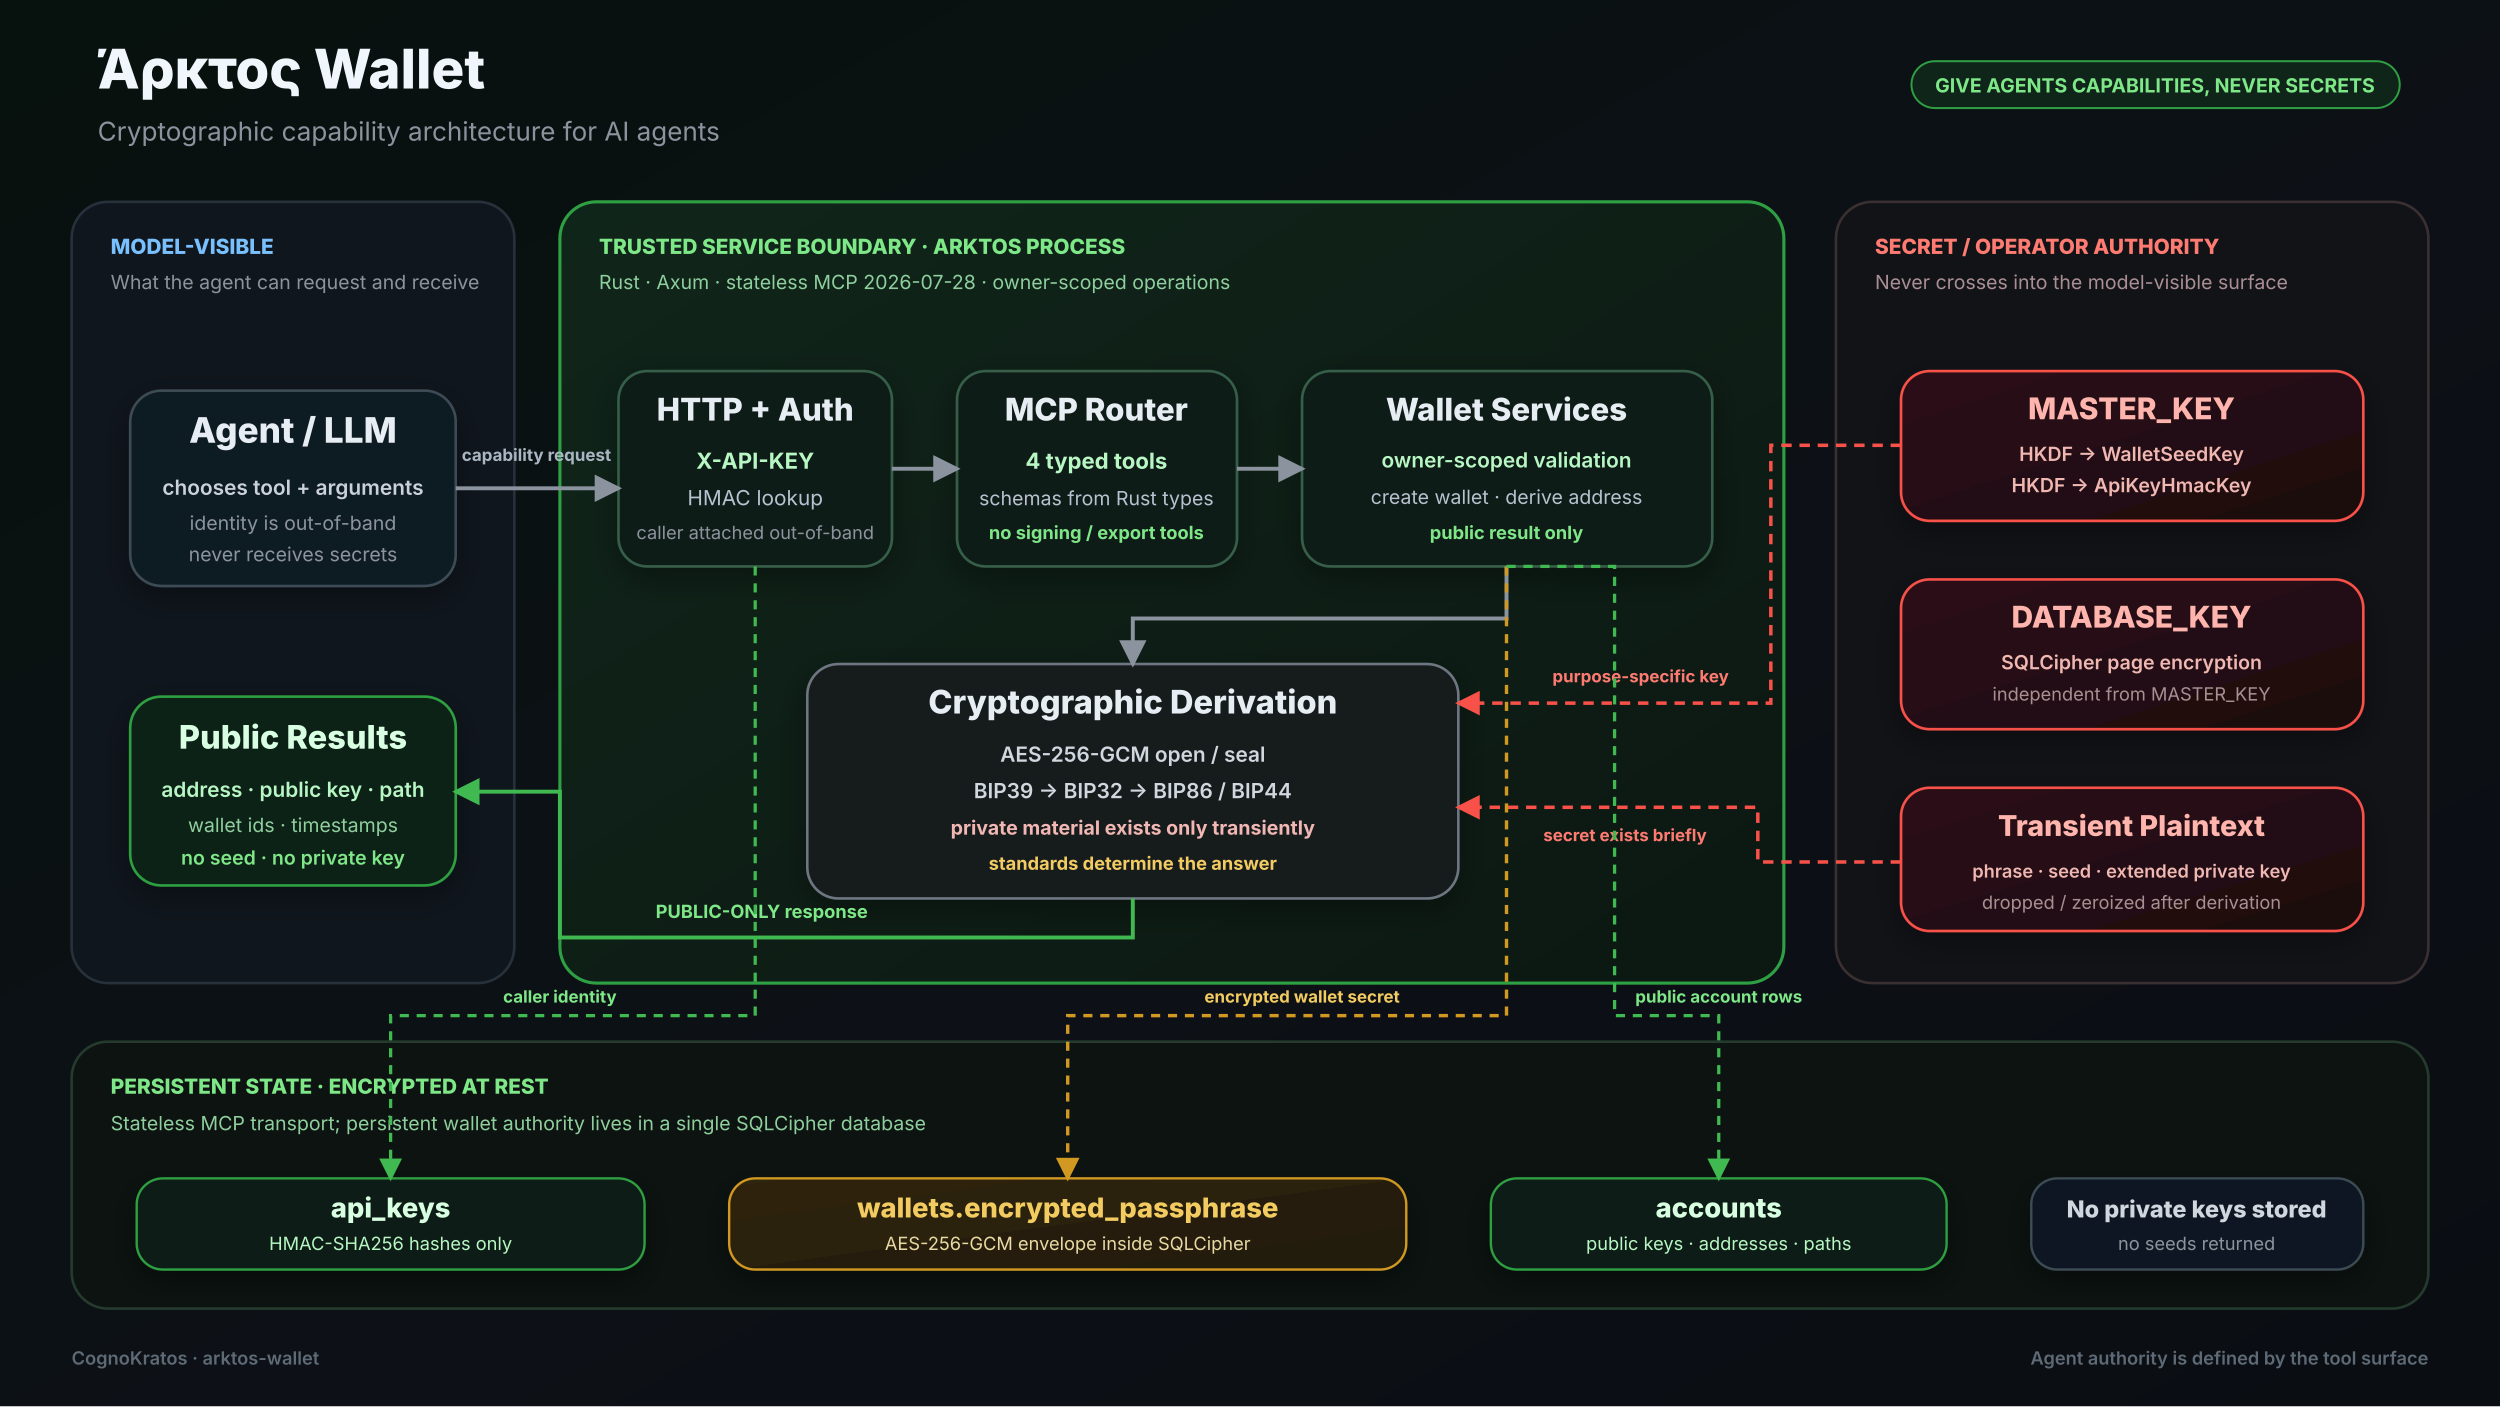
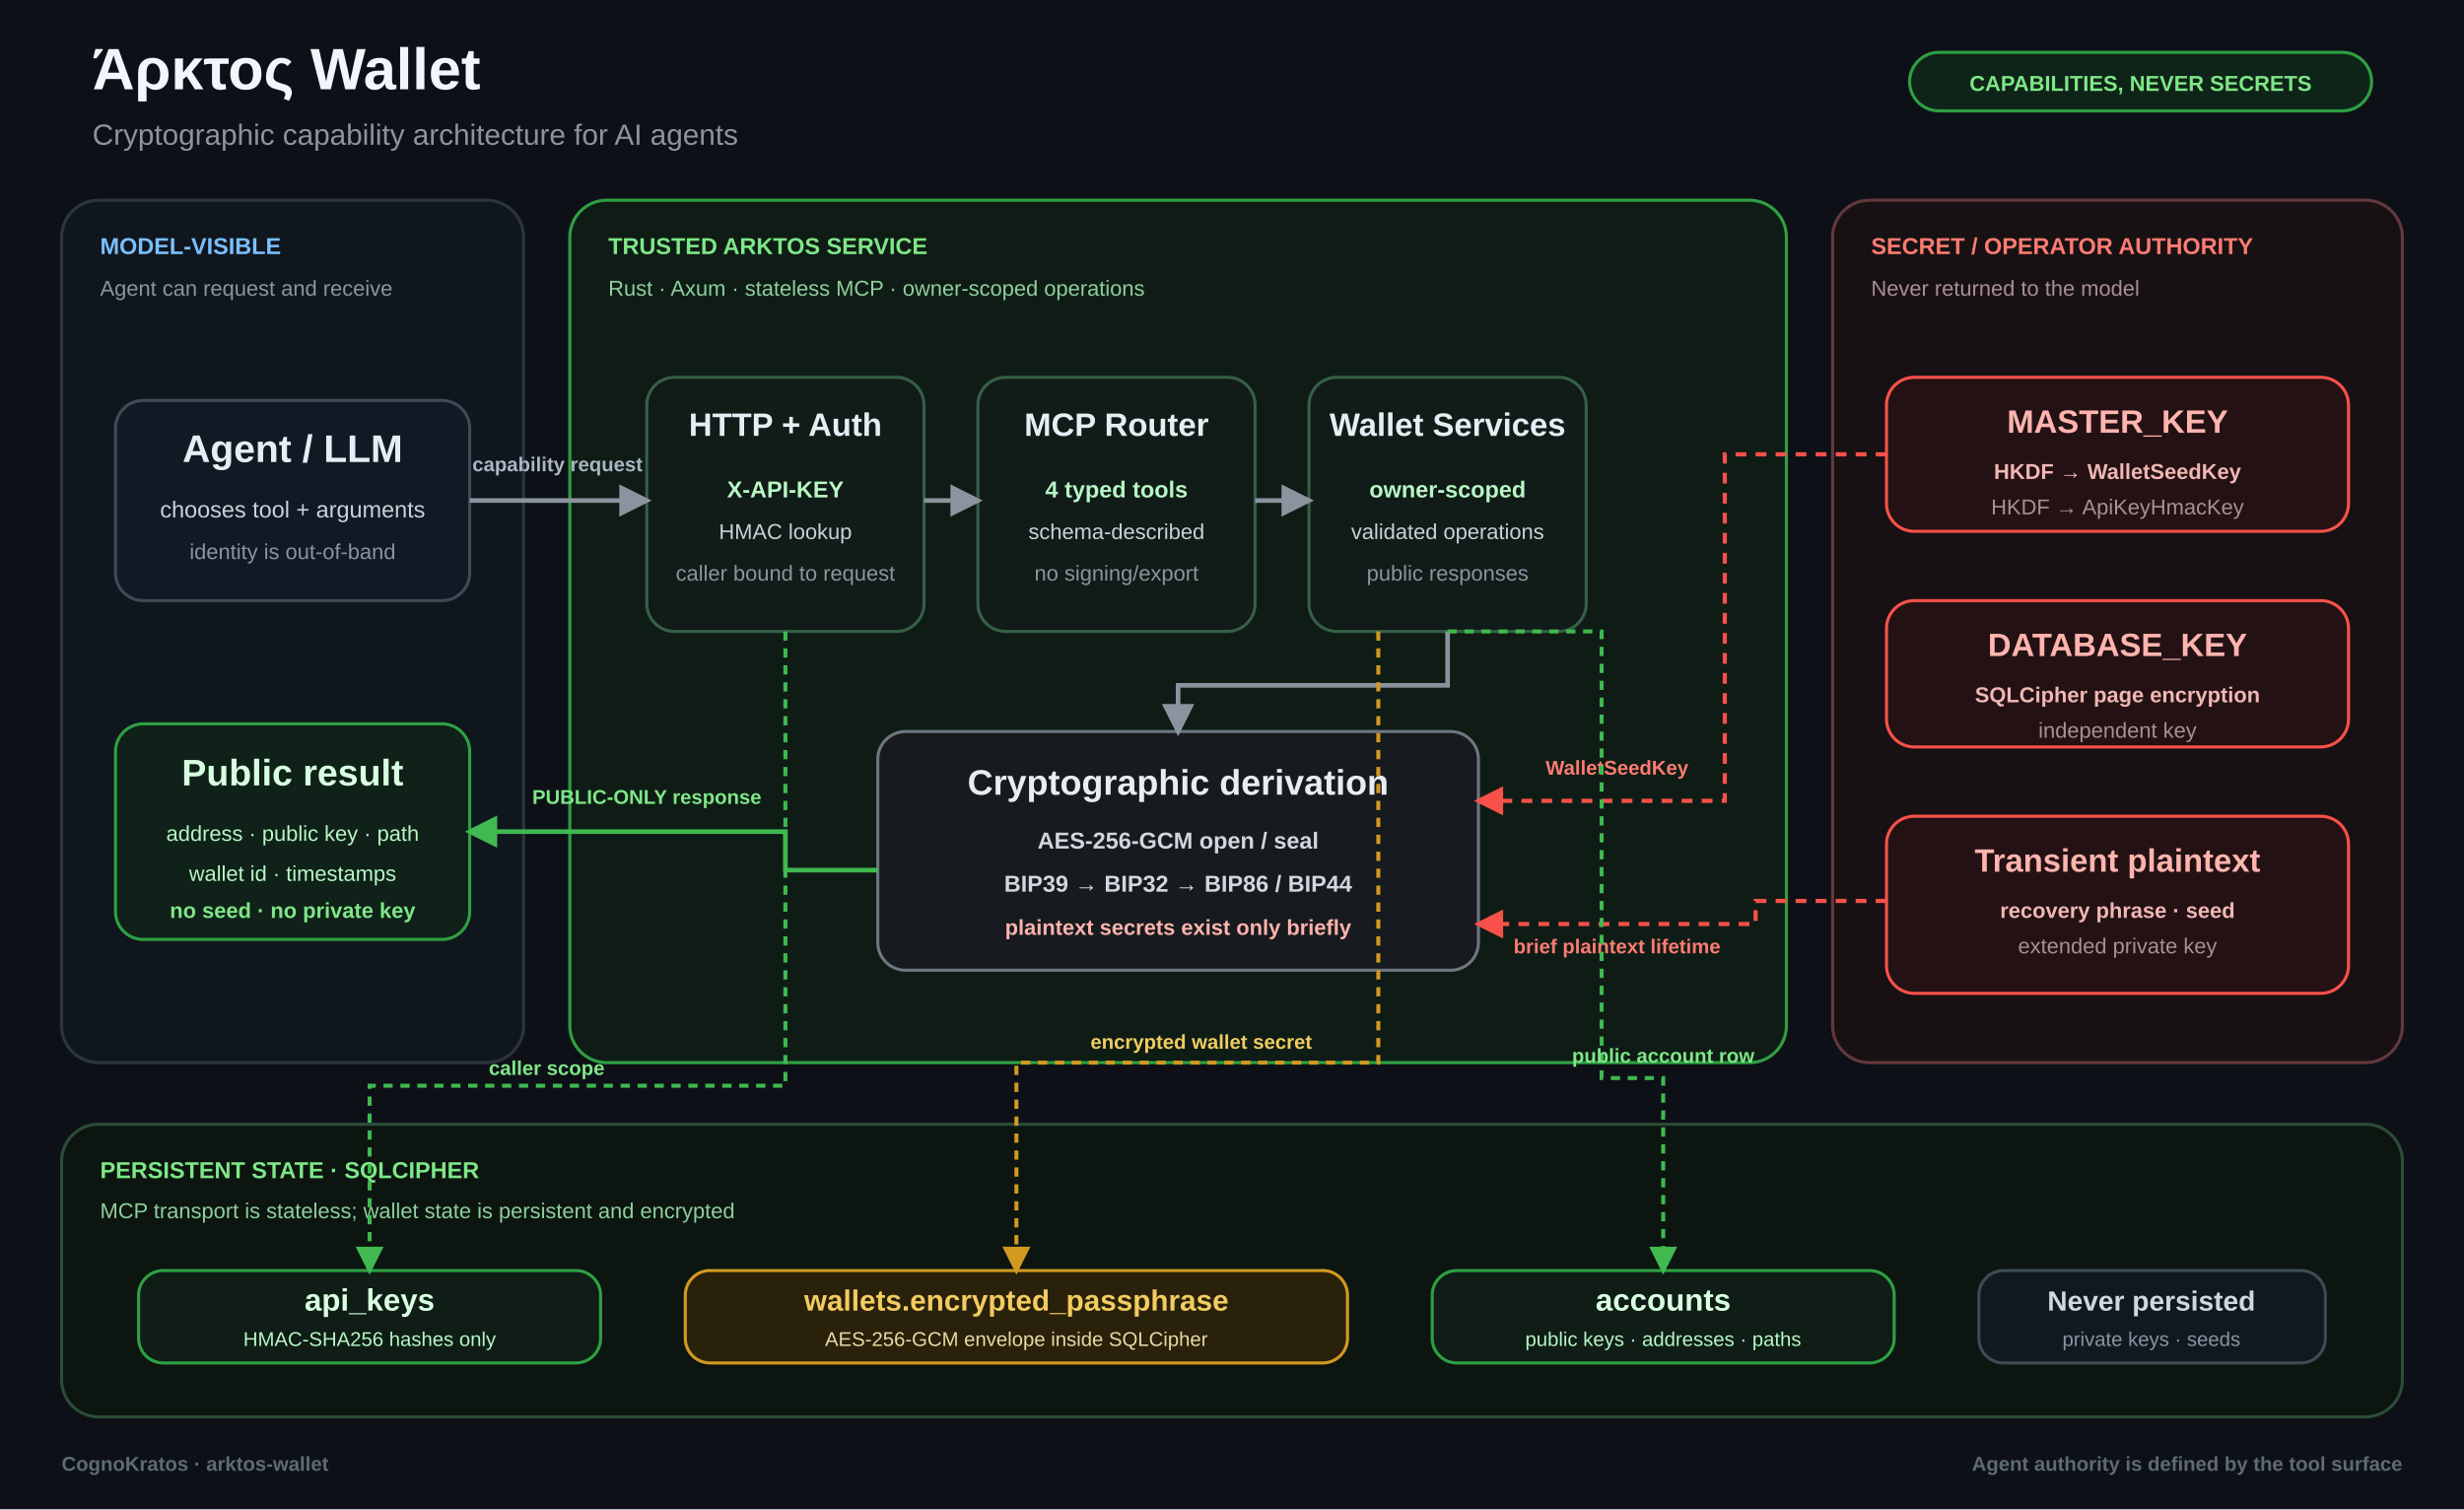
- <svg xmlns="http://www.w3.org/2000/svg" width="1920" height="1080" viewBox="0 0 1920 1080">
+ <svg xmlns="http://www.w3.org/2000/svg" width="1600" height="980" viewBox="0 0 1600 980">
  <defs>
-     <linearGradient id="bg" x1="0" y1="0" x2="1" y2="1">
-       <stop offset="0%" stop-color="#07110D" />
-       <stop offset="55%" stop-color="#0D1117" />
-       <stop offset="100%" stop-color="#0A0E13" />
-     </linearGradient>
-     <linearGradient id="trusted" x1="0" y1="0" x2="1" y2="1">
-       <stop offset="0%" stop-color="#10251A" />
-       <stop offset="100%" stop-color="#0C1812" />
-     </linearGradient>
-     <linearGradient id="secret" x1="0" y1="0" x2="1" y2="1">
-       <stop offset="0%" stop-color="#2B1115" />
-       <stop offset="100%" stop-color="#1D0D10" />
-     </linearGradient>
-     <linearGradient id="sealed" x1="0" y1="0" x2="1" y2="1">
-       <stop offset="0%" stop-color="#302509" />
-       <stop offset="100%" stop-color="#211A08" />
-     </linearGradient>
-     <filter id="sh" x="-20%" y="-20%" width="140%" height="150%">
-       <feDropShadow dx="0" dy="8" stdDeviation="12" flood-color="#000" flood-opacity=".35" />
-     </filter>
-     <marker id="gray" viewBox="0 0 10 10" refX="8.7" refY="5" markerWidth="7" markerHeight="7" orient="auto">
-       <path d="M0 0L10 5L0 10z" fill="#8B949E" />
+     <marker id="arrow" viewBox="0 0 10 10" refX="8.5" refY="5" markerWidth="7" markerHeight="7" orient="auto">
+       <path d="M0 0 L10 5 L0 10 Z" fill="#8B949E" />
    </marker>
-     <marker id="green" viewBox="0 0 10 10" refX="8.7" refY="5" markerWidth="7" markerHeight="7" orient="auto">
-       <path d="M0 0L10 5L0 10z" fill="#3FB950" />
+     <marker id="green" viewBox="0 0 10 10" refX="8.5" refY="5" markerWidth="7" markerHeight="7" orient="auto">
+       <path d="M0 0 L10 5 L0 10 Z" fill="#3FB950" />
    </marker>
-     <marker id="gold" viewBox="0 0 10 10" refX="8.7" refY="5" markerWidth="7" markerHeight="7" orient="auto">
-       <path d="M0 0L10 5L0 10z" fill="#D29922" />
+     <marker id="red" viewBox="0 0 10 10" refX="8.5" refY="5" markerWidth="7" markerHeight="7" orient="auto">
+       <path d="M0 0 L10 5 L0 10 Z" fill="#F85149" />
    </marker>
-     <marker id="red" viewBox="0 0 10 10" refX="8.7" refY="5" markerWidth="7" markerHeight="7" orient="auto">
-       <path d="M0 0L10 5L0 10z" fill="#F85149" />
+     <marker id="gold" viewBox="0 0 10 10" refX="8.5" refY="5" markerWidth="7" markerHeight="7" orient="auto">
+       <path d="M0 0 L10 5 L0 10 Z" fill="#D29922" />
    </marker>
-     <style>text{font-family:Inter,Arial,sans-serif}.node{filter:url(#sh)}</style>
  </defs>
-   <rect width="1920" height="1080" fill="url(#bg)" />
-   <text x="75" y="68" font-size="42" font-weight="800" fill="#F0F6FC">Άρκτος Wallet</text>
-   <text x="75" y="108" font-size="20" fill="#8B949E">Cryptographic capability architecture for AI agents</text>
-   <rect x="1468" y="47" width="375" height="36" rx="18" fill="#10251A" stroke="#2EA043" stroke-width="1.5" />
-   <text x="1655" y="71" font-size="15" font-weight="750" fill="#7EE787" text-anchor="middle">GIVE AGENTS CAPABILITIES, NEVER SECRETS</text>
-   <rect x="55" y="155" width="340" height="600" rx="28" fill="#10161D" stroke="#27313B" stroke-width="2" />
-   <text x="85" y="195" font-size="16" font-weight="800" fill="#79C0FF">MODEL-VISIBLE</text>
-   <text x="85" y="222" font-size="15" fill="#8B949E">What the agent can request and receive</text>
-   <g class="node">
-     <rect x="100" y="300" width="250" height="150" rx="24" fill="#111A24" stroke="#3D4B55" stroke-width="2" />
-     <text x="225" y="340" font-size="27" font-weight="780" fill="#E6EDF3" text-anchor="middle">Agent / LLM</text>
-     <text x="225" y="380" font-size="16" font-weight="560" fill="#C9D1D9" text-anchor="middle">chooses tool + arguments</text>
-     <text x="225" y="407" font-size="15" fill="#8B949E" text-anchor="middle">identity is out-of-band</text>
-     <text x="225" y="431" font-size="15" fill="#8B949E" text-anchor="middle">never receives secrets</text>
-   </g>
-   <g class="node">
-     <rect x="100" y="535" width="250" height="145" rx="24" fill="#0F2118" stroke="#2EA043" stroke-width="2" />
-     <text x="225" y="575" font-size="25" font-weight="780" fill="#D8FFE1" text-anchor="middle">Public Results</text>
-     <text x="225" y="612" font-size="16" font-weight="560" fill="#B7F7C4" text-anchor="middle">address · public key · path</text>
-     <text x="225" y="639" font-size="15" fill="#8ECF9D" text-anchor="middle">wallet ids · timestamps</text>
-     <text x="225" y="664" font-size="15" font-weight="600" fill="#7EE787" text-anchor="middle">no seed · no private key</text>
-   </g>
-   <rect x="430" y="155" width="940" height="600" rx="28" fill="url(#trusted)" stroke="#2EA043" stroke-width="2.4" />
-   <text x="460" y="195" font-size="16" font-weight="800" fill="#7EE787">TRUSTED SERVICE BOUNDARY · ARKTOS PROCESS</text>
-   <text x="460" y="222" font-size="15" fill="#8ECF9D">Rust · Axum · stateless MCP 2026-07-28 · owner-scoped operations</text>
-   <g class="node">
-     <rect x="475" y="285" width="210" height="150" rx="22" fill="#111B18" stroke="#365F48" stroke-width="2" />
-     <text x="580" y="323" font-size="24" font-weight="780" fill="#E6EDF3" text-anchor="middle">HTTP + Auth</text>
-     <text x="580" y="360" font-size="17" font-weight="650" fill="#B7F7C4" text-anchor="middle">X-API-KEY</text>
-     <text x="580" y="388" font-size="16" fill="#B6C2CF" text-anchor="middle">HMAC lookup</text>
-     <text x="580" y="414" font-size="14" fill="#8B949E" text-anchor="middle">caller attached out-of-band</text>
-   </g>
-   <g class="node">
-     <rect x="735" y="285" width="215" height="150" rx="22" fill="#111B18" stroke="#365F48" stroke-width="2" />
-     <text x="842" y="323" font-size="24" font-weight="780" fill="#E6EDF3" text-anchor="middle">MCP Router</text>
-     <text x="842" y="360" font-size="17" font-weight="650" fill="#B7F7C4" text-anchor="middle">4 typed tools</text>
-     <text x="842" y="388" font-size="15" fill="#B6C2CF" text-anchor="middle">schemas from Rust types</text>
-     <text x="842" y="414" font-size="14" font-weight="650" fill="#7EE787" text-anchor="middle">no signing / export tools</text>
-   </g>
-   <g class="node">
-     <rect x="1000" y="285" width="315" height="150" rx="22" fill="#111B18" stroke="#365F48" stroke-width="2" />
-     <text x="1157" y="323" font-size="24" font-weight="780" fill="#E6EDF3" text-anchor="middle">Wallet Services</text>
-     <text x="1157" y="359" font-size="16" font-weight="600" fill="#B7F7C4" text-anchor="middle">owner-scoped validation</text>
-     <text x="1157" y="387" font-size="15" fill="#B6C2CF" text-anchor="middle">create wallet · derive address</text>
-     <text x="1157" y="414" font-size="14" font-weight="650" fill="#7EE787" text-anchor="middle">public result only</text>
-   </g>
-   <g class="node">
-     <rect x="620" y="510" width="500" height="180" rx="24" fill="#171A1E" stroke="#6E7681" stroke-width="2" />
-     <text x="870" y="548" font-size="25" font-weight="790" fill="#E6EDF3" text-anchor="middle">Cryptographic Derivation</text>
-     <text x="870" y="585" font-size="16" font-weight="600" fill="#D0D7DE" text-anchor="middle">AES-256-GCM open / seal</text>
-     <text x="870" y="613" font-size="16" font-weight="600" fill="#D0D7DE" text-anchor="middle">BIP39 → BIP32 → BIP86 / BIP44</text>
-     <text x="870" y="641" font-size="15" font-weight="650" fill="#F0B7B3" text-anchor="middle">private material exists only transiently</text>
-     <text x="870" y="668" font-size="14" font-weight="650" fill="#F2CC60" text-anchor="middle">standards determine the answer</text>
-   </g>
-   <rect x="1410" y="155" width="455" height="600" rx="28" fill="#121317" stroke="#3A3032" stroke-width="2" />
-   <text x="1440" y="195" font-size="16" font-weight="800" fill="#FF7B72">SECRET / OPERATOR AUTHORITY</text>
-   <text x="1440" y="222" font-size="15" fill="#A98F93">Never crosses into the model-visible surface</text>
-   <g class="node">
-     <rect x="1460" y="285" width="355" height="115" rx="22" fill="url(#secret)" stroke="#F85149" stroke-width="2" />
-     <text x="1637" y="322" font-size="23" font-weight="780" fill="#FFB4AE" text-anchor="middle">MASTER_KEY</text>
-     <text x="1637" y="354" font-size="15" font-weight="600" fill="#F0B7B3" text-anchor="middle">HKDF → WalletSeedKey</text>
-     <text x="1637" y="378" font-size="15" font-weight="600" fill="#F0B7B3" text-anchor="middle">HKDF → ApiKeyHmacKey</text>
-   </g>
-   <g class="node">
-     <rect x="1460" y="445" width="355" height="115" rx="22" fill="url(#secret)" stroke="#F85149" stroke-width="2" />
-     <text x="1637" y="482" font-size="23" font-weight="780" fill="#FFB4AE" text-anchor="middle">DATABASE_KEY</text>
-     <text x="1637" y="514" font-size="15" font-weight="600" fill="#F0B7B3" text-anchor="middle">SQLCipher page encryption</text>
-     <text x="1637" y="538" font-size="14" fill="#A98F93" text-anchor="middle">independent from MASTER_KEY</text>
-   </g>
-   <g class="node">
-     <rect x="1460" y="605" width="355" height="110" rx="22" fill="url(#secret)" stroke="#F85149" stroke-width="2" />
-     <text x="1637" y="642" font-size="22" font-weight="780" fill="#FFB4AE" text-anchor="middle">Transient Plaintext</text>
-     <text x="1637" y="674" font-size="14" font-weight="600" fill="#F0B7B3" text-anchor="middle">phrase · seed · extended private key</text>
-     <text x="1637" y="698" font-size="14" fill="#A98F93" text-anchor="middle">dropped / zeroized after derivation</text>
-   </g>
-   <line x1="350" y1="375" x2="475" y2="375" stroke="#8B949E" stroke-width="3" marker-end="url(#gray)" />
-   <text x="412" y="354" font-size="13" font-weight="650" fill="#AAB6C3" text-anchor="middle">capability request</text>
-   <line x1="685" y1="360" x2="735" y2="360" stroke="#8B949E" stroke-width="3" marker-end="url(#gray)" />
-   <line x1="950" y1="360" x2="1000" y2="360" stroke="#8B949E" stroke-width="3" marker-end="url(#gray)" />
-   <path d="M1157 435L1157 475L870 475L870 510" fill="none" stroke="#8B949E" stroke-width="3" marker-end="url(#gray)" />
-   <path d="M870 690L870 720L430 720L430 608L350 608" fill="none" stroke="#3FB950" stroke-width="3" marker-end="url(#green)" />
-   <text x="585" y="705" font-size="14" font-weight="750" fill="#7EE787" text-anchor="middle">PUBLIC-ONLY response</text>
-   <path d="M1460 342L1360 342L1360 540L1120 540" fill="none" stroke="#F85149" stroke-width="2.7" stroke-dasharray="8 6" marker-end="url(#red)" />
-   <text x="1260" y="524" font-size="13" font-weight="700" fill="#FF7B72" text-anchor="middle">purpose-specific key</text>
-   <path d="M1460 662L1350 662L1350 620L1120 620" fill="none" stroke="#F85149" stroke-width="2.7" stroke-dasharray="8 6" marker-end="url(#red)" />
-   <text x="1248" y="646" font-size="13" font-weight="700" fill="#FF7B72" text-anchor="middle">secret exists briefly</text>
-   <rect x="55" y="800" width="1810" height="205" rx="28" fill="#0C1310" stroke="#243B2D" stroke-width="2" />
-   <text x="85" y="840" font-size="16" font-weight="800" fill="#7EE787">PERSISTENT STATE · ENCRYPTED AT REST</text>
-   <text x="85" y="868" font-size="15" fill="#8ECF9D">Stateless MCP transport; persistent wallet authority lives in a single SQLCipher database</text>
-   <g class="node">
-     <rect x="105" y="905" width="390" height="70" rx="20" fill="#0F1D16" stroke="#2EA043" stroke-width="1.8" />
-     <text x="300" y="935" font-size="21" font-weight="760" fill="#D8FFE1" text-anchor="middle">api_keys</text>
-     <text x="300" y="960" font-size="14" fill="#B7F7C4" text-anchor="middle">HMAC-SHA256 hashes only</text>
-   </g>
-   <g class="node">
-     <rect x="560" y="905" width="520" height="70" rx="20" fill="url(#sealed)" stroke="#D29922" stroke-width="1.8" />
-     <text x="820" y="935" font-size="21" font-weight="760" fill="#F2CC60" text-anchor="middle">wallets.encrypted_passphrase</text>
-     <text x="820" y="960" font-size="14" fill="#E8D9A5" text-anchor="middle">AES-256-GCM envelope inside SQLCipher</text>
-   </g>
-   <g class="node">
-     <rect x="1145" y="905" width="350" height="70" rx="20" fill="#0F1D16" stroke="#2EA043" stroke-width="1.8" />
-     <text x="1320" y="935" font-size="21" font-weight="760" fill="#D8FFE1" text-anchor="middle">accounts</text>
-     <text x="1320" y="960" font-size="14" fill="#B7F7C4" text-anchor="middle">public keys · addresses · paths</text>
-   </g>
-   <g class="node">
-     <rect x="1560" y="905" width="255" height="70" rx="20" fill="#101821" stroke="#3D4B55" stroke-width="1.8" />
-     <text x="1687" y="935" font-size="18" font-weight="760" fill="#D0D7DE" text-anchor="middle">No private keys stored</text>
-     <text x="1687" y="960" font-size="14" fill="#8B949E" text-anchor="middle">no seeds returned</text>
-   </g>
-   <path d="M1157 435L1157 780L820 780L820 905" fill="none" stroke="#D29922" stroke-width="2.6" stroke-dasharray="7 6" marker-end="url(#gold)" />
-   <text x="1000" y="770" font-size="13" font-weight="700" fill="#F2CC60" text-anchor="middle">encrypted wallet secret</text>
-   <path d="M1157 435L1240 435L1240 780L1320 780L1320 905" fill="none" stroke="#3FB950" stroke-width="2.5" stroke-dasharray="7 6" marker-end="url(#green)" />
-   <text x="1320" y="770" font-size="13" font-weight="700" fill="#7EE787" text-anchor="middle">public account rows</text>
-   <path d="M580 435L580 780L300 780L300 905" fill="none" stroke="#3FB950" stroke-width="2.5" stroke-dasharray="7 6" marker-end="url(#green)" />
-   <text x="430" y="770" font-size="13" font-weight="700" fill="#7EE787" text-anchor="middle">caller identity</text>
-   <text x="55" y="1048" font-size="14" font-weight="600" fill="#5E6A75">CognoKratos · arktos-wallet</text>
-   <text x="1865" y="1048" font-size="14" font-weight="600" fill="#5E6A75" text-anchor="end">Agent authority is defined by the tool surface</text>
+   <rect width="1600" height="980" fill="#0D1117" />
+   <text x="60" y="58" font-family="Arial, Helvetica, sans-serif" font-size="38" font-weight="800" fill="#F0F6FC" text-anchor="start">Άρκτος Wallet</text>
+   <text x="60" y="94" font-family="Arial, Helvetica, sans-serif" font-size="19" font-weight="400" fill="#8B949E" text-anchor="start">Cryptographic capability architecture for AI agents</text>
+   <rect x="1240" y="34" width="300" height="38" rx="19" fill="#0F2419" stroke="#2EA043" stroke-width="2" />
+   <text x="1390" y="59" font-family="Arial, Helvetica, sans-serif" font-size="14" font-weight="700" fill="#7EE787" text-anchor="middle">CAPABILITIES, NEVER SECRETS</text>
+   <rect x="40" y="130" width="300" height="560" rx="24" fill="#10161D" stroke="#2B3540" stroke-width="2" />
+   <text x="65" y="165" font-family="Arial, Helvetica, sans-serif" font-size="15" font-weight="800" fill="#79C0FF" text-anchor="start">MODEL-VISIBLE</text>
+   <text x="65" y="192" font-family="Arial, Helvetica, sans-serif" font-size="14" font-weight="400" fill="#8B949E" text-anchor="start">Agent can request and receive</text>
+   <rect x="370" y="130" width="790" height="560" rx="24" fill="#0F1C15" stroke="#2EA043" stroke-width="2" />
+   <text x="395" y="165" font-family="Arial, Helvetica, sans-serif" font-size="15" font-weight="800" fill="#7EE787" text-anchor="start">TRUSTED ARKTOS SERVICE</text>
+   <text x="395" y="192" font-family="Arial, Helvetica, sans-serif" font-size="14" font-weight="400" fill="#8ECF9D" text-anchor="start">Rust · Axum · stateless MCP · owner-scoped operations</text>
+   <rect x="1190" y="130" width="370" height="560" rx="24" fill="#171113" stroke="#63383D" stroke-width="2" />
+   <text x="1215" y="165" font-family="Arial, Helvetica, sans-serif" font-size="15" font-weight="800" fill="#FF7B72" text-anchor="start">SECRET / OPERATOR AUTHORITY</text>
+   <text x="1215" y="192" font-family="Arial, Helvetica, sans-serif" font-size="14" font-weight="400" fill="#A98F93" text-anchor="start">Never returned to the model</text>
+   <rect x="75" y="260" width="230" height="130" rx="18" fill="#111A24" stroke="#3D4B55" stroke-width="2" />
+   <text x="190" y="300" font-family="Arial, Helvetica, sans-serif" font-size="25" font-weight="800" fill="#E6EDF3" text-anchor="middle">Agent / LLM</text>
+   <text x="190" y="336" font-family="Arial, Helvetica, sans-serif" font-size="15" font-weight="500" fill="#C9D1D9" text-anchor="middle">chooses tool + arguments</text>
+   <text x="190" y="363" font-family="Arial, Helvetica, sans-serif" font-size="14" font-weight="400" fill="#8B949E" text-anchor="middle">identity is out-of-band</text>
+   <rect x="75" y="470" width="230" height="140" rx="18" fill="#0F2118" stroke="#2EA043" stroke-width="2" />
+   <text x="190" y="510" font-family="Arial, Helvetica, sans-serif" font-size="24" font-weight="800" fill="#D8FFE1" text-anchor="middle">Public result</text>
+   <text x="190" y="546" font-family="Arial, Helvetica, sans-serif" font-size="14" font-weight="500" fill="#B7F7C4" text-anchor="middle">address · public key · path</text>
+   <text x="190" y="572" font-family="Arial, Helvetica, sans-serif" font-size="14" font-weight="500" fill="#B7F7C4" text-anchor="middle">wallet id · timestamps</text>
+   <text x="190" y="596" font-family="Arial, Helvetica, sans-serif" font-size="14" font-weight="700" fill="#7EE787" text-anchor="middle">no seed · no private key</text>
+   <rect x="420" y="245" width="180" height="165" rx="18" fill="#111B18" stroke="#365F48" stroke-width="2" />
+   <text x="510" y="283" font-family="Arial, Helvetica, sans-serif" font-size="21" font-weight="800" fill="#E6EDF3" text-anchor="middle">HTTP + Auth</text>
+   <text x="510" y="323" font-family="Arial, Helvetica, sans-serif" font-size="15" font-weight="650" fill="#B7F7C4" text-anchor="middle">X-API-KEY</text>
+   <text x="510" y="350" font-family="Arial, Helvetica, sans-serif" font-size="14" font-weight="500" fill="#C9D1D9" text-anchor="middle">HMAC lookup</text>
+   <text x="510" y="377" font-family="Arial, Helvetica, sans-serif" font-size="14" font-weight="500" fill="#8B949E" text-anchor="middle">caller bound to request</text>
+   <rect x="635" y="245" width="180" height="165" rx="18" fill="#111B18" stroke="#365F48" stroke-width="2" />
+   <text x="725" y="283" font-family="Arial, Helvetica, sans-serif" font-size="21" font-weight="800" fill="#E6EDF3" text-anchor="middle">MCP Router</text>
+   <text x="725" y="323" font-family="Arial, Helvetica, sans-serif" font-size="15" font-weight="650" fill="#B7F7C4" text-anchor="middle">4 typed tools</text>
+   <text x="725" y="350" font-family="Arial, Helvetica, sans-serif" font-size="14" font-weight="500" fill="#C9D1D9" text-anchor="middle">schema-described</text>
+   <text x="725" y="377" font-family="Arial, Helvetica, sans-serif" font-size="14" font-weight="500" fill="#8B949E" text-anchor="middle">no signing/export</text>
+   <rect x="850" y="245" width="180" height="165" rx="18" fill="#111B18" stroke="#365F48" stroke-width="2" />
+   <text x="940" y="283" font-family="Arial, Helvetica, sans-serif" font-size="21" font-weight="800" fill="#E6EDF3" text-anchor="middle">Wallet Services</text>
+   <text x="940" y="323" font-family="Arial, Helvetica, sans-serif" font-size="15" font-weight="650" fill="#B7F7C4" text-anchor="middle">owner-scoped</text>
+   <text x="940" y="350" font-family="Arial, Helvetica, sans-serif" font-size="14" font-weight="500" fill="#C9D1D9" text-anchor="middle">validated operations</text>
+   <text x="940" y="377" font-family="Arial, Helvetica, sans-serif" font-size="14" font-weight="500" fill="#8B949E" text-anchor="middle">public responses</text>
+   <rect x="570" y="475" width="390" height="155" rx="18" fill="#171A1E" stroke="#6E7681" stroke-width="2" />
+   <text x="765" y="516" font-family="Arial, Helvetica, sans-serif" font-size="23" font-weight="800" fill="#E6EDF3" text-anchor="middle">Cryptographic derivation</text>
+   <text x="765" y="551" font-family="Arial, Helvetica, sans-serif" font-size="15" font-weight="600" fill="#D0D7DE" text-anchor="middle">AES-256-GCM open / seal</text>
+   <text x="765" y="579" font-family="Arial, Helvetica, sans-serif" font-size="15" font-weight="600" fill="#D0D7DE" text-anchor="middle">BIP39 → BIP32 → BIP86 / BIP44</text>
+   <text x="765" y="607" font-family="Arial, Helvetica, sans-serif" font-size="14" font-weight="700" fill="#FFB4AE" text-anchor="middle">plaintext secrets exist only briefly</text>
+   <rect x="1225" y="245" width="300" height="100" rx="18" fill="#241114" stroke="#F85149" stroke-width="2" />
+   <text x="1375.0" y="281" font-family="Arial, Helvetica, sans-serif" font-size="21" font-weight="800" fill="#FFB4AE" text-anchor="middle">MASTER_KEY</text>
+   <text x="1375.0" y="311" font-family="Arial, Helvetica, sans-serif" font-size="14" font-weight="600" fill="#F0B7B3" text-anchor="middle">HKDF → WalletSeedKey</text>
+   <text x="1375.0" y="334" font-family="Arial, Helvetica, sans-serif" font-size="14" font-weight="500" fill="#A98F93" text-anchor="middle">HKDF → ApiKeyHmacKey</text>
+   <rect x="1225" y="390" width="300" height="95" rx="18" fill="#241114" stroke="#F85149" stroke-width="2" />
+   <text x="1375.0" y="426" font-family="Arial, Helvetica, sans-serif" font-size="21" font-weight="800" fill="#FFB4AE" text-anchor="middle">DATABASE_KEY</text>
+   <text x="1375.0" y="456" font-family="Arial, Helvetica, sans-serif" font-size="14" font-weight="600" fill="#F0B7B3" text-anchor="middle">SQLCipher page encryption</text>
+   <text x="1375.0" y="479" font-family="Arial, Helvetica, sans-serif" font-size="14" font-weight="500" fill="#A98F93" text-anchor="middle">independent key</text>
+   <rect x="1225" y="530" width="300" height="115" rx="18" fill="#241114" stroke="#F85149" stroke-width="2" />
+   <text x="1375.0" y="566" font-family="Arial, Helvetica, sans-serif" font-size="21" font-weight="800" fill="#FFB4AE" text-anchor="middle">Transient plaintext</text>
+   <text x="1375.0" y="596" font-family="Arial, Helvetica, sans-serif" font-size="14" font-weight="600" fill="#F0B7B3" text-anchor="middle">recovery phrase · seed</text>
+   <text x="1375.0" y="619" font-family="Arial, Helvetica, sans-serif" font-size="14" font-weight="500" fill="#A98F93" text-anchor="middle">extended private key</text>
+   <line x1="305" y1="325" x2="420" y2="325" stroke="#8B949E" stroke-width="3" marker-end="url(#arrow)" />
+   <text x="362" y="306" font-family="Arial, Helvetica, sans-serif" font-size="13" font-weight="650" fill="#AAB6C3" text-anchor="middle">capability request</text>
+   <line x1="600" y1="325" x2="635" y2="325" stroke="#8B949E" stroke-width="3" marker-end="url(#arrow)" />
+   <line x1="815" y1="325" x2="850" y2="325" stroke="#8B949E" stroke-width="3" marker-end="url(#arrow)" />
+   <path d="M940 410 L940 445 L765 445 L765 475" fill="none" stroke="#8B949E" stroke-width="3" marker-end="url(#arrow)" />
+   <path d="M570 565 L510 565 L510 540 L305 540" fill="none" stroke="#3FB950" stroke-width="3" marker-end="url(#green)" />
+   <text x="420" y="522" font-family="Arial, Helvetica, sans-serif" font-size="13" font-weight="750" fill="#7EE787" text-anchor="middle">PUBLIC-ONLY response</text>
+   <path d="M1225 295 L1120 295 L1120 520 L960 520" fill="none" stroke="#F85149" stroke-width="2.7" stroke-dasharray="7 6" marker-end="url(#red)" />
+   <text x="1050" y="503" font-family="Arial, Helvetica, sans-serif" font-size="13" font-weight="700" fill="#FF7B72" text-anchor="middle">WalletSeedKey</text>
+   <path d="M1225 585 L1140 585 L1140 600 L960 600" fill="none" stroke="#F85149" stroke-width="2.7" stroke-dasharray="7 6" marker-end="url(#red)" />
+   <text x="1050" y="619" font-family="Arial, Helvetica, sans-serif" font-size="13" font-weight="700" fill="#FF7B72" text-anchor="middle">brief plaintext lifetime</text>
+   <rect x="40" y="730" width="1520" height="190" rx="24" fill="#0C1510" stroke="#2C4C37" stroke-width="2" />
+   <text x="65" y="765" font-family="Arial, Helvetica, sans-serif" font-size="15" font-weight="800" fill="#7EE787" text-anchor="start">PERSISTENT STATE · SQLCIPHER</text>
+   <text x="65" y="791" font-family="Arial, Helvetica, sans-serif" font-size="14" font-weight="400" fill="#8ECF9D" text-anchor="start">MCP transport is stateless; wallet state is persistent and encrypted</text>
+   <rect x="90" y="825" width="300" height="60" rx="16" fill="#0F1D16" stroke="#2EA043" stroke-width="2" />
+   <text x="240" y="851" font-family="Arial, Helvetica, sans-serif" font-size="20" font-weight="800" fill="#D8FFE1" text-anchor="middle">api_keys</text>
+   <text x="240" y="874" font-family="Arial, Helvetica, sans-serif" font-size="13" font-weight="500" fill="#B7F7C4" text-anchor="middle">HMAC-SHA256 hashes only</text>
+   <rect x="445" y="825" width="430" height="60" rx="16" fill="#2A210A" stroke="#D29922" stroke-width="2" />
+   <text x="660" y="851" font-family="Arial, Helvetica, sans-serif" font-size="19" font-weight="800" fill="#F2CC60" text-anchor="middle">wallets.encrypted_passphrase</text>
+   <text x="660" y="874" font-family="Arial, Helvetica, sans-serif" font-size="13" font-weight="500" fill="#E8D9A5" text-anchor="middle">AES-256-GCM envelope inside SQLCipher</text>
+   <rect x="930" y="825" width="300" height="60" rx="16" fill="#0F1D16" stroke="#2EA043" stroke-width="2" />
+   <text x="1080" y="851" font-family="Arial, Helvetica, sans-serif" font-size="20" font-weight="800" fill="#D8FFE1" text-anchor="middle">accounts</text>
+   <text x="1080" y="874" font-family="Arial, Helvetica, sans-serif" font-size="13" font-weight="500" fill="#B7F7C4" text-anchor="middle">public keys · addresses · paths</text>
+   <rect x="1285" y="825" width="225" height="60" rx="16" fill="#101821" stroke="#3D4B55" stroke-width="2" />
+   <text x="1397" y="851" font-family="Arial, Helvetica, sans-serif" font-size="18" font-weight="800" fill="#D0D7DE" text-anchor="middle">Never persisted</text>
+   <text x="1397" y="874" font-family="Arial, Helvetica, sans-serif" font-size="13" font-weight="500" fill="#8B949E" text-anchor="middle">private keys · seeds</text>
+   <path d="M510 410 L510 705 L240 705 L240 825" fill="none" stroke="#3FB950" stroke-width="2.6" stroke-dasharray="6 5" marker-end="url(#green)" />
+   <text x="355" y="698" font-family="Arial, Helvetica, sans-serif" font-size="13" font-weight="700" fill="#7EE787" text-anchor="middle">caller scope</text>
+   <path d="M895 410 L895 690 L660 690 L660 825" fill="none" stroke="#D29922" stroke-width="2.6" stroke-dasharray="6 5" marker-end="url(#gold)" />
+   <text x="780" y="681" font-family="Arial, Helvetica, sans-serif" font-size="13" font-weight="700" fill="#F2CC60" text-anchor="middle">encrypted wallet secret</text>
+   <path d="M940 410 L1040 410 L1040 700 L1080 700 L1080 825" fill="none" stroke="#3FB950" stroke-width="2.6" stroke-dasharray="6 5" marker-end="url(#green)" />
+   <text x="1080" y="690" font-family="Arial, Helvetica, sans-serif" font-size="13" font-weight="700" fill="#7EE787" text-anchor="middle">public account row</text>
+   <text x="40" y="955" font-family="Arial, Helvetica, sans-serif" font-size="13" font-weight="600" fill="#5E6A75" text-anchor="start">CognoKratos · arktos-wallet</text>
+   <text x="1560" y="955" font-family="Arial, Helvetica, sans-serif" font-size="13" font-weight="600" fill="#5E6A75" text-anchor="end">Agent authority is defined by the tool surface</text>
</svg>
